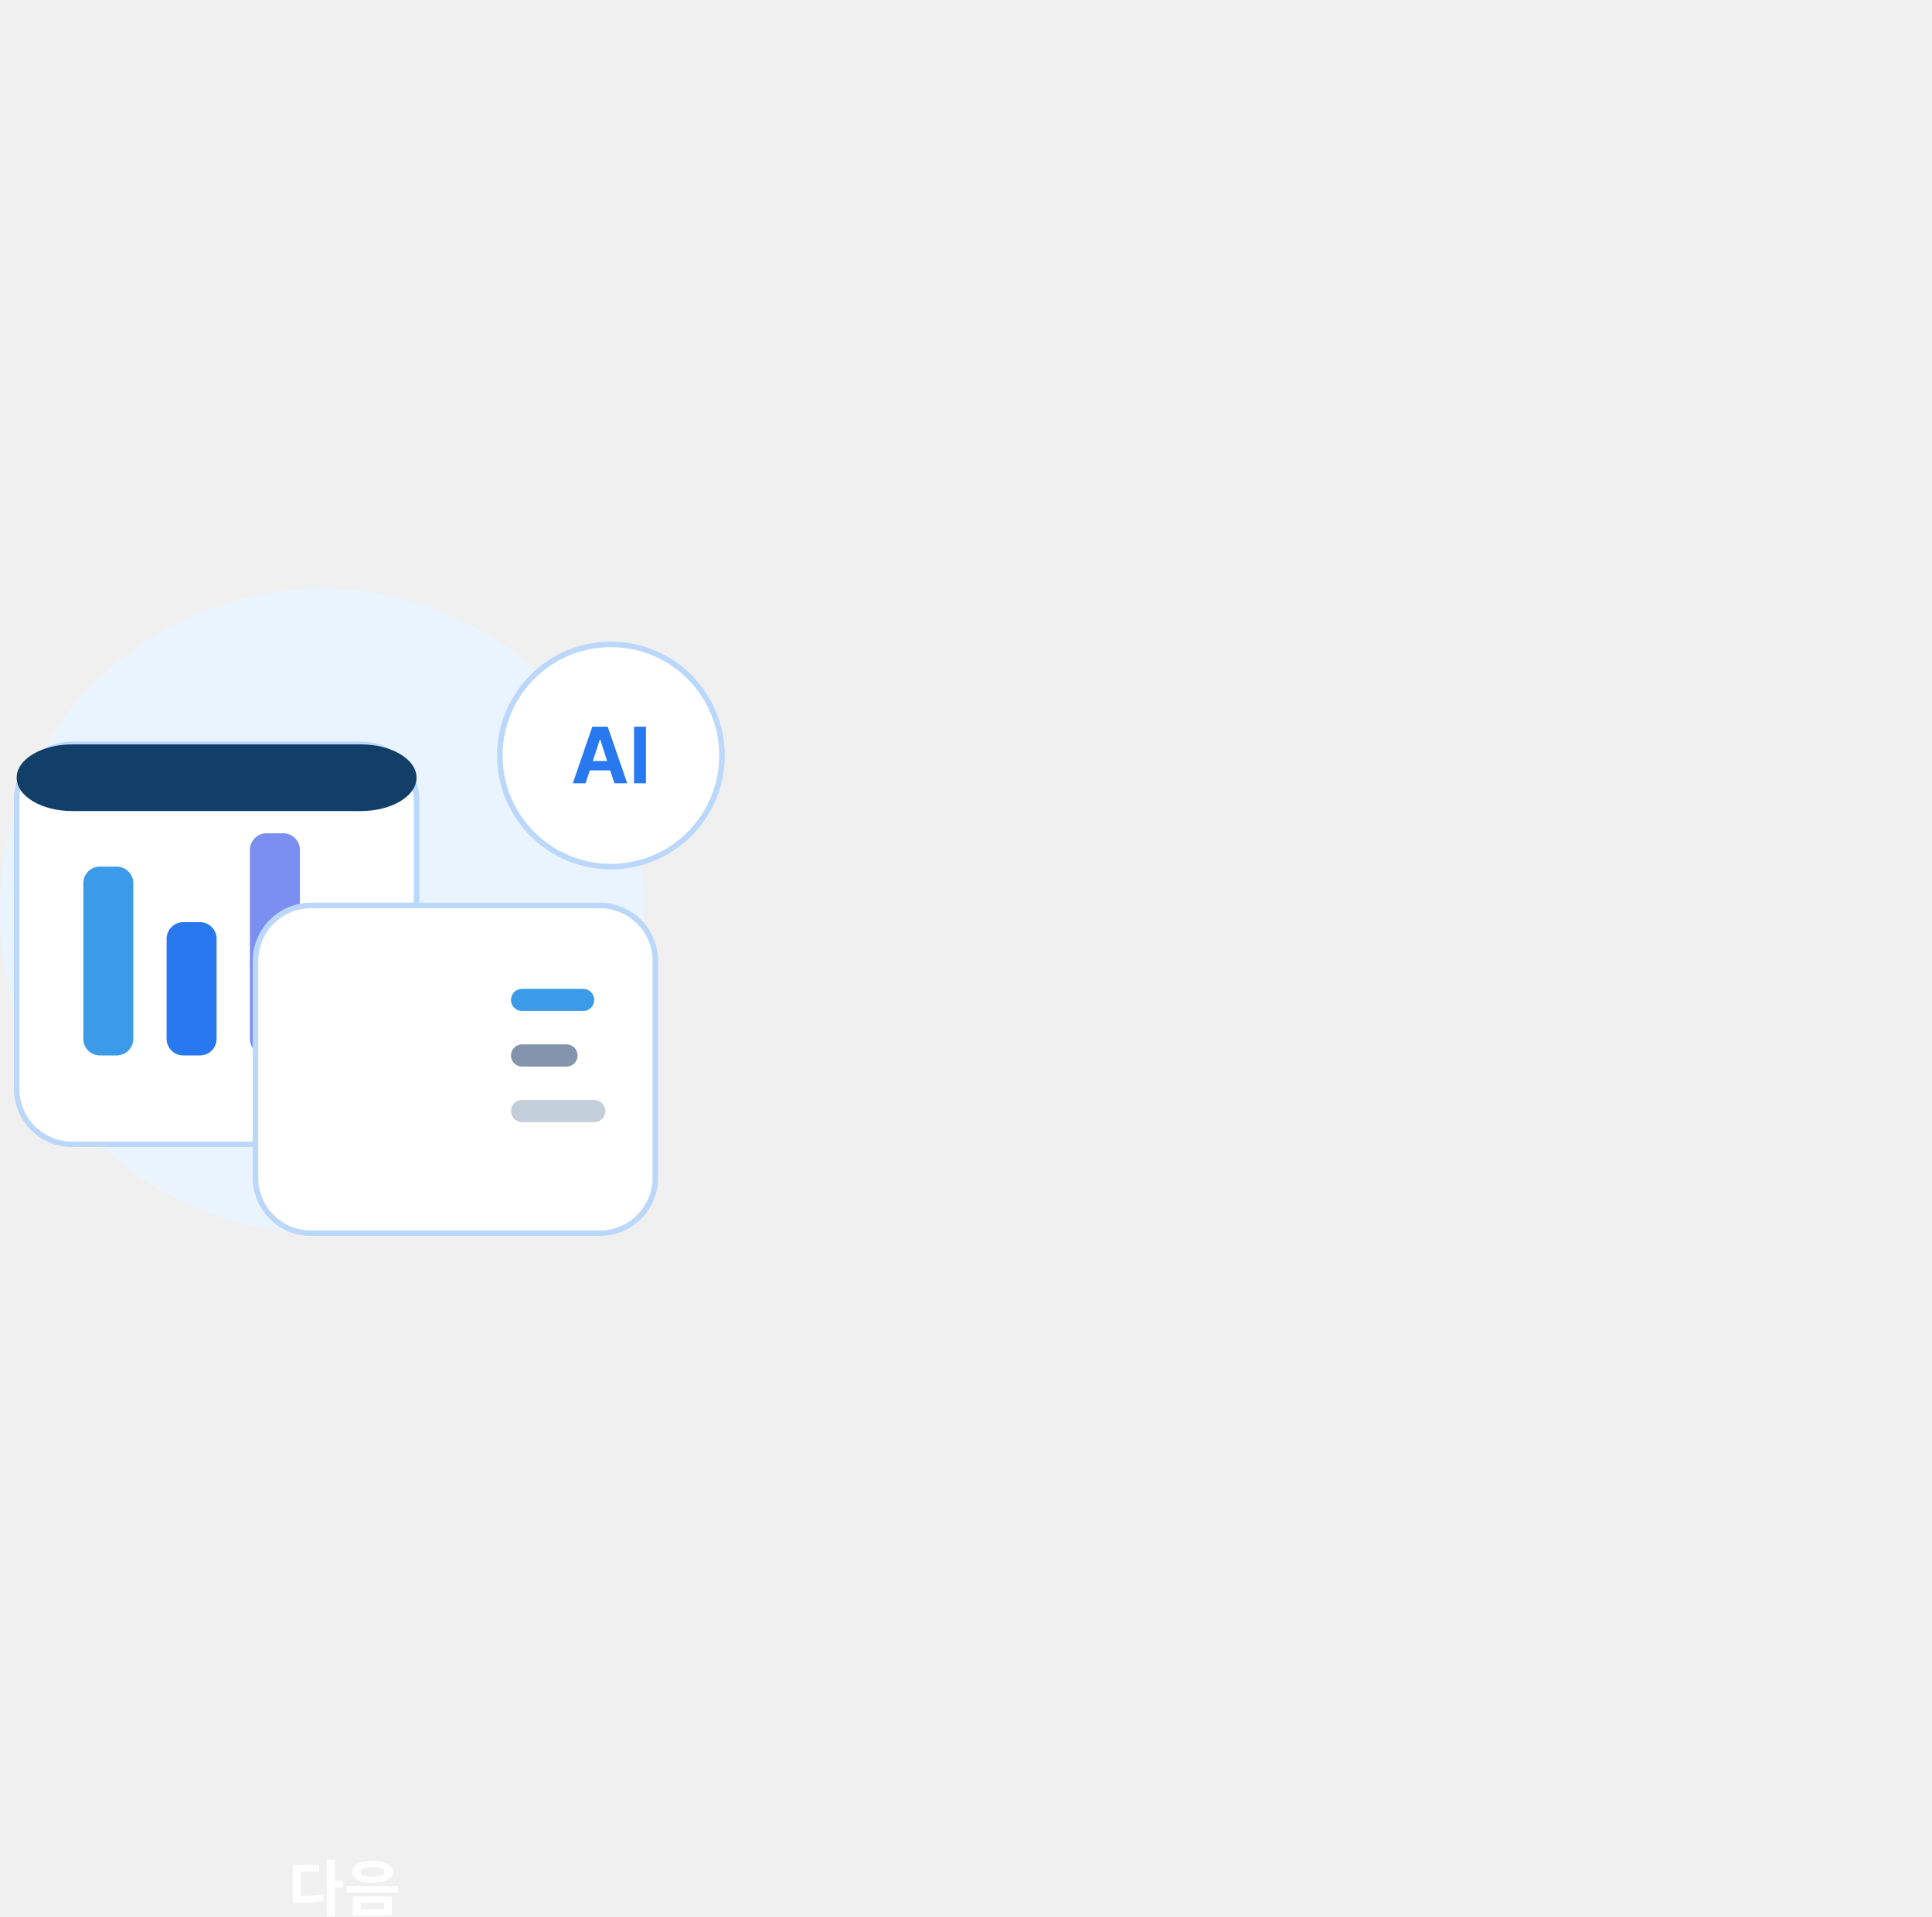
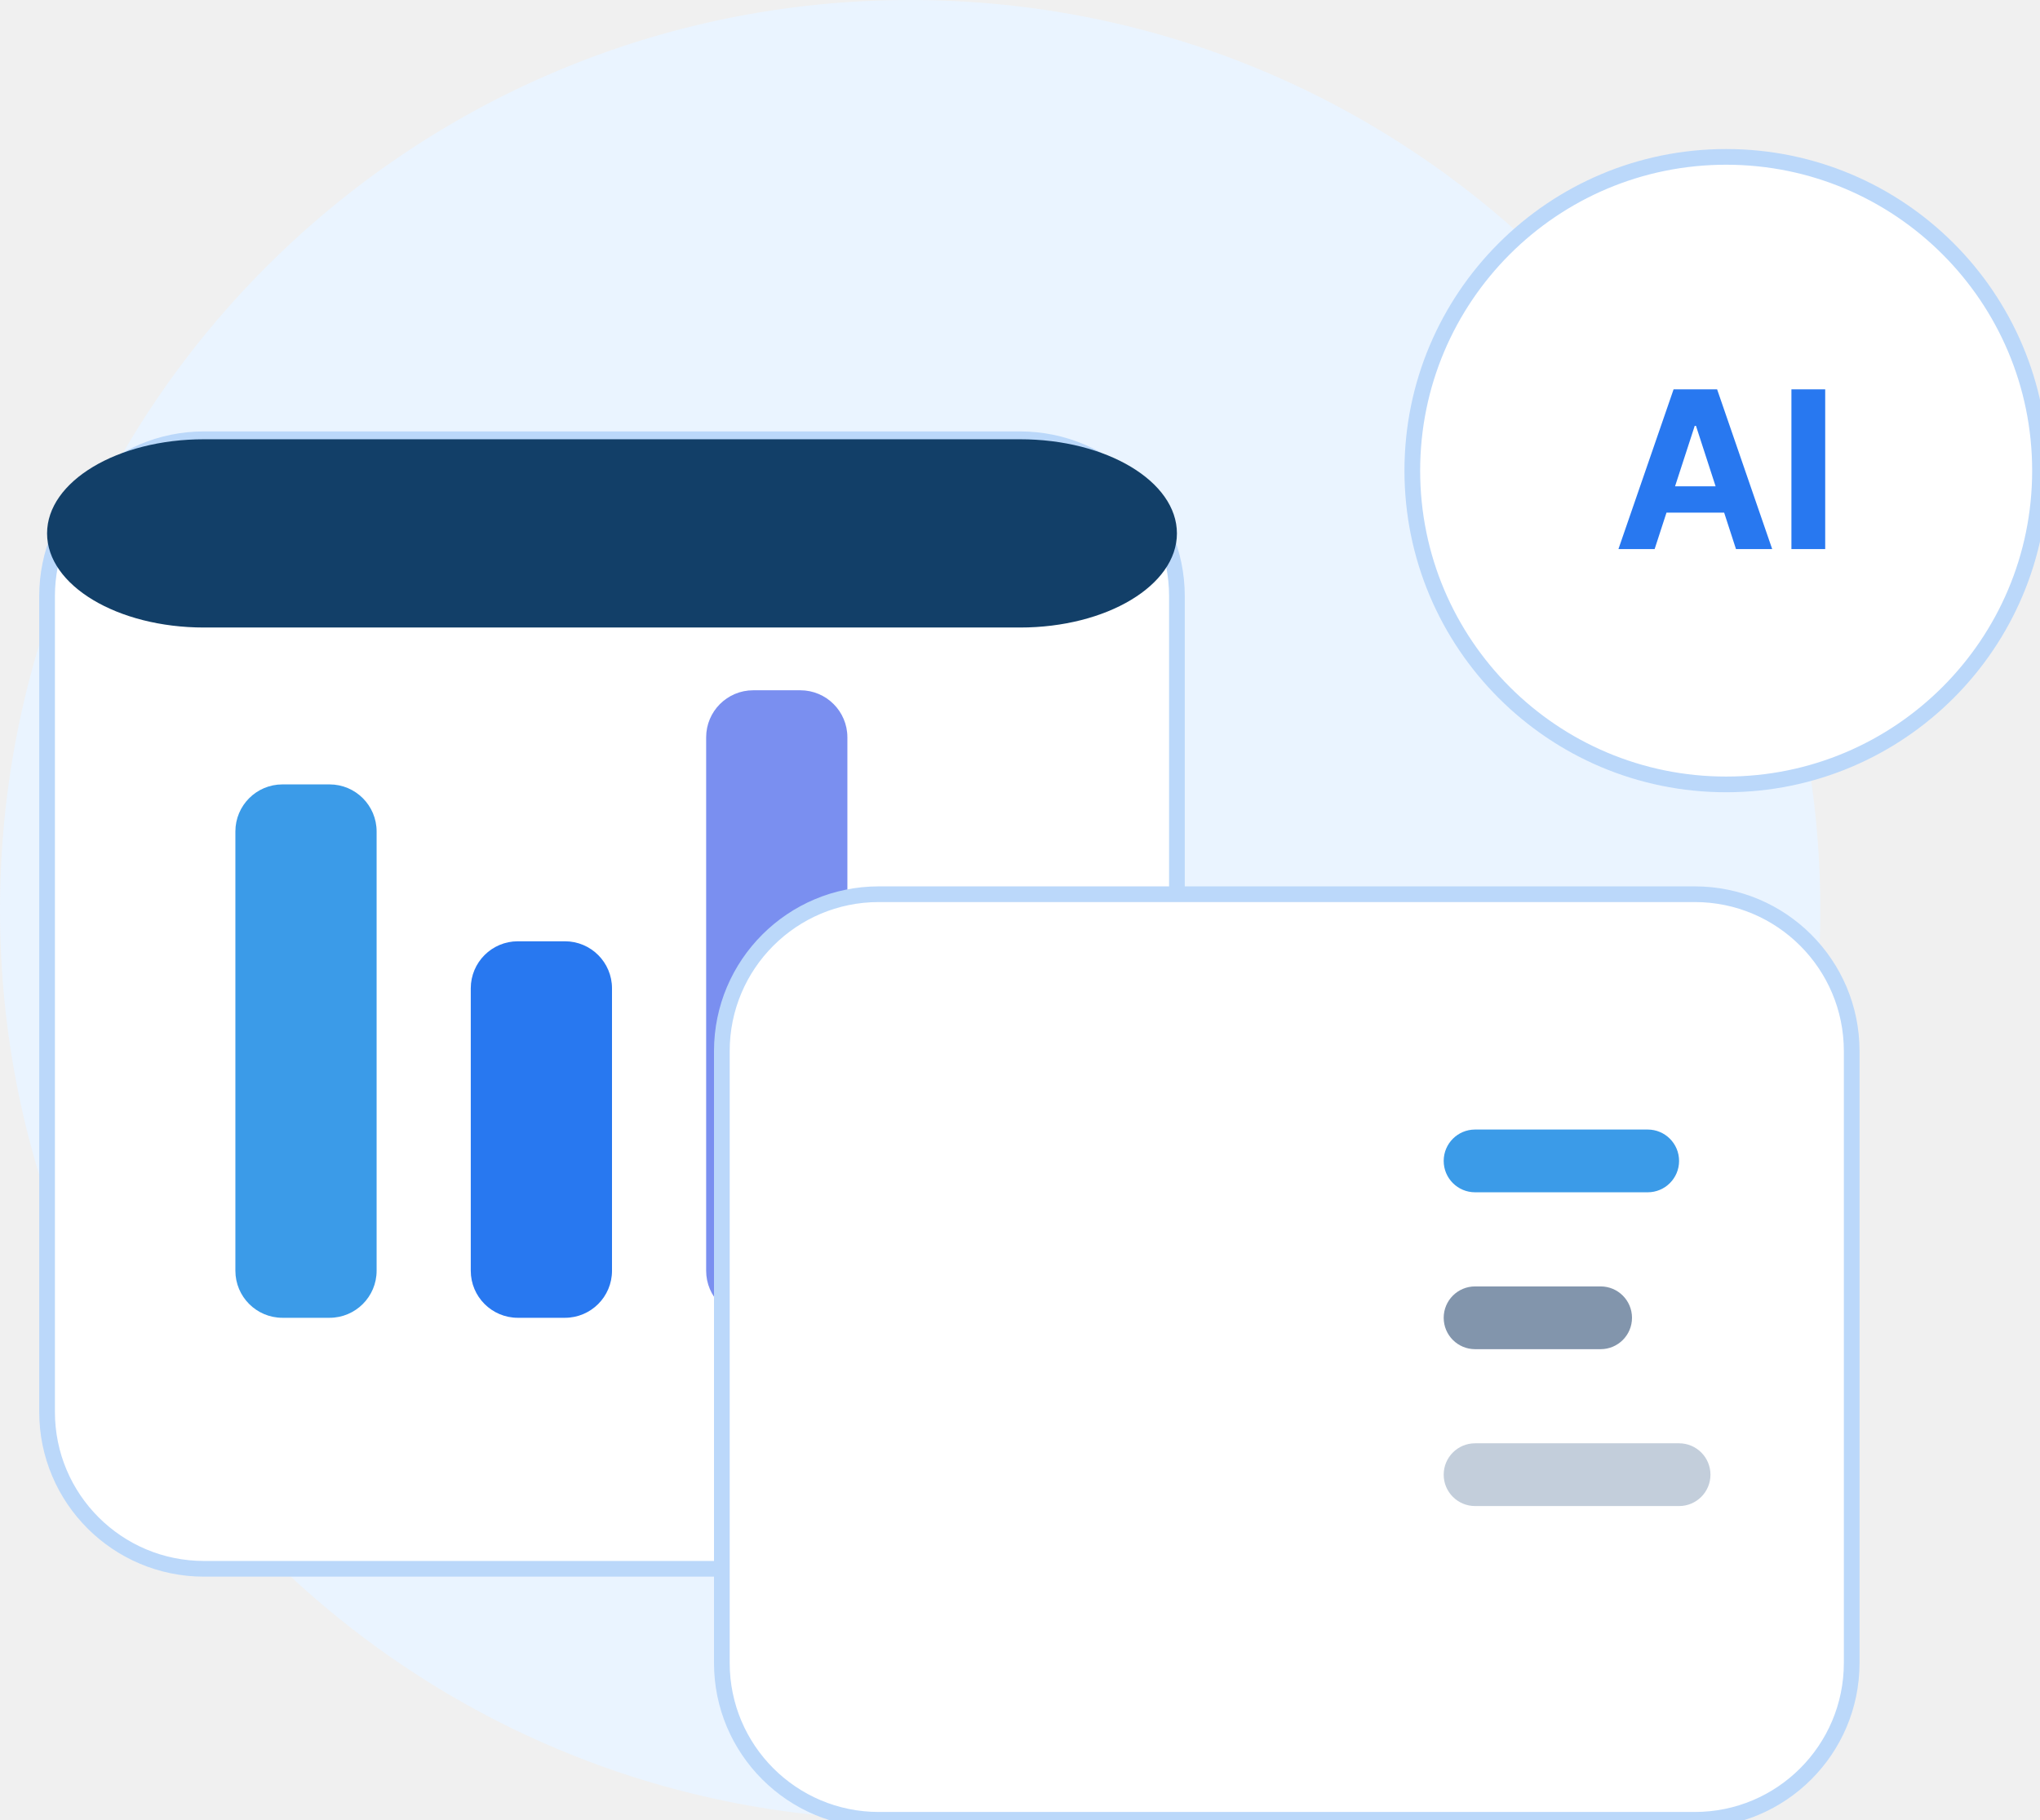
- <svg xmlns="http://www.w3.org/2000/svg" viewBox="41.00 44.00 347.87 344.99" width="100%" height="100%" preserveAspectRatio="xMidYMid meet">
+ <svg xmlns="http://www.w3.org/2000/svg" viewBox="41.00 150.00 130.00 116.00" width="100%" height="100%" preserveAspectRatio="xMidYMid meet">
  <path d="M99 266C131.033 266 157 240.033 157 208C157 175.967 131.033 150 99 150C66.968 150 41 175.967 41 208C41 240.033 66.968 266 99 266Z" fill="#EAF4FF" />
  <path d="M106 178H54C48.477 178 44 182.477 44 188V240C44 245.523 48.477 250 54 250H106C111.523 250 116 245.523 116 240V188C116 182.477 111.523 178 106 178Z" fill="white" stroke="#BBD8FA" />
  <path d="M106 178H54C48.477 178 44 180.686 44 184C44 187.314 48.477 190 54 190H106C111.523 190 116 187.314 116 184C116 180.686 111.523 178 106 178Z" fill="#123F68" />
  <path d="M62 200H59C57.343 200 56 201.343 56 203V231C56 232.657 57.343 234 59 234H62C63.657 234 65 232.657 65 231V203C65 201.343 63.657 200 62 200Z" fill="#3B9BE8" />
  <path d="M77 210H74C72.343 210 71 211.343 71 213V231C71 232.657 72.343 234 74 234H77C78.657 234 80 232.657 80 231V213C80 211.343 78.657 210 77 210Z" fill="#2878F0" />
  <path d="M92 194H89C87.343 194 86 195.343 86 197V231C86 232.657 87.343 234 89 234H92C93.657 234 95 232.657 95 231V197C95 195.343 93.657 194 92 194Z" fill="#7A8FF0" />
  <path d="M149 207H97C91.477 207 87 211.477 87 217V256C87 261.523 91.477 266 97 266H149C154.523 266 159 261.523 159 256V217C159 211.477 154.523 207 149 207Z" fill="white" stroke="#BBD8FA" />
  <path d="M146 222H135C133.895 222 133 222.895 133 224C133 225.105 133.895 226 135 226H146C147.105 226 148 225.105 148 224C148 222.895 147.105 222 146 222Z" fill="#3B9BE8" />
  <path d="M143 232H135C133.895 232 133 232.895 133 234C133 235.105 133.895 236 135 236H143C144.105 236 145 235.105 145 234C145 232.895 144.105 232 143 232Z" fill="#8295AC" />
  <path d="M148 242H135C133.895 242 133 242.895 133 244C133 245.105 133.895 246 135 246H148C149.105 246 150 245.105 150 244C150 242.895 149.105 242 148 242Z" fill="#C3CEDB" />
  <path d="M151 200C162.046 200 171 191.046 171 180C171 168.954 162.046 160 151 160C139.954 160 131 168.954 131 180C131 191.046 139.954 200 151 200Z" fill="white" stroke="#BBD8FA" />
  <path d="M146.442 185H144.135L147.65 174.818H150.424L153.934 185H151.627L149.077 177.145H148.997L146.442 185ZM146.297 180.998H151.746V182.678H146.297V180.998ZM157.312 174.818V185H155.159V174.818H157.312Z" fill="#2878F0" />
  <path d="M99.833 378.771H101.307V388.99H99.833V378.771ZM100.988 382.544H102.781V383.754H100.988V382.544ZM93.717 385.338H94.575C95.154 385.338 95.697 385.331 96.203 385.316C96.709 385.294 97.2 385.261 97.677 385.217C98.153 385.166 98.641 385.096 99.14 385.008L99.283 386.218C98.769 386.306 98.263 386.376 97.765 386.427C97.273 386.478 96.767 386.511 96.247 386.526C95.726 386.541 95.169 386.548 94.575 386.548H93.717V385.338ZM93.717 379.717H98.469V380.894H95.18V385.91H93.717V379.717ZM108.049 378.98C108.804 378.98 109.457 379.061 110.007 379.222C110.557 379.376 110.982 379.603 111.283 379.904C111.591 380.197 111.745 380.549 111.745 380.96C111.745 381.371 111.591 381.726 111.283 382.027C110.982 382.32 110.557 382.548 110.007 382.709C109.457 382.87 108.804 382.951 108.049 382.951C107.308 382.951 106.659 382.87 106.102 382.709C105.545 382.548 105.116 382.32 104.815 382.027C104.514 381.726 104.364 381.371 104.364 380.96C104.364 380.549 104.514 380.197 104.815 379.904C105.116 379.603 105.545 379.376 106.102 379.222C106.659 379.061 107.308 378.98 108.049 378.98ZM108.049 380.102C107.594 380.102 107.202 380.135 106.872 380.201C106.542 380.26 106.293 380.351 106.124 380.476C105.963 380.601 105.882 380.762 105.882 380.96C105.882 381.151 105.963 381.312 106.124 381.444C106.293 381.569 106.542 381.664 106.872 381.73C107.202 381.789 107.594 381.818 108.049 381.818C108.518 381.818 108.914 381.789 109.237 381.73C109.56 381.664 109.805 381.569 109.974 381.444C110.143 381.312 110.227 381.151 110.227 380.96C110.227 380.762 110.143 380.601 109.974 380.476C109.805 380.351 109.56 380.26 109.237 380.201C108.914 380.135 108.518 380.102 108.049 380.102ZM104.518 385.393H111.558V388.869H104.518V385.393ZM110.128 386.548H105.948V387.714H110.128V386.548ZM103.44 383.534H112.658V384.678H103.44V383.534Z" fill="white" />
</svg>
